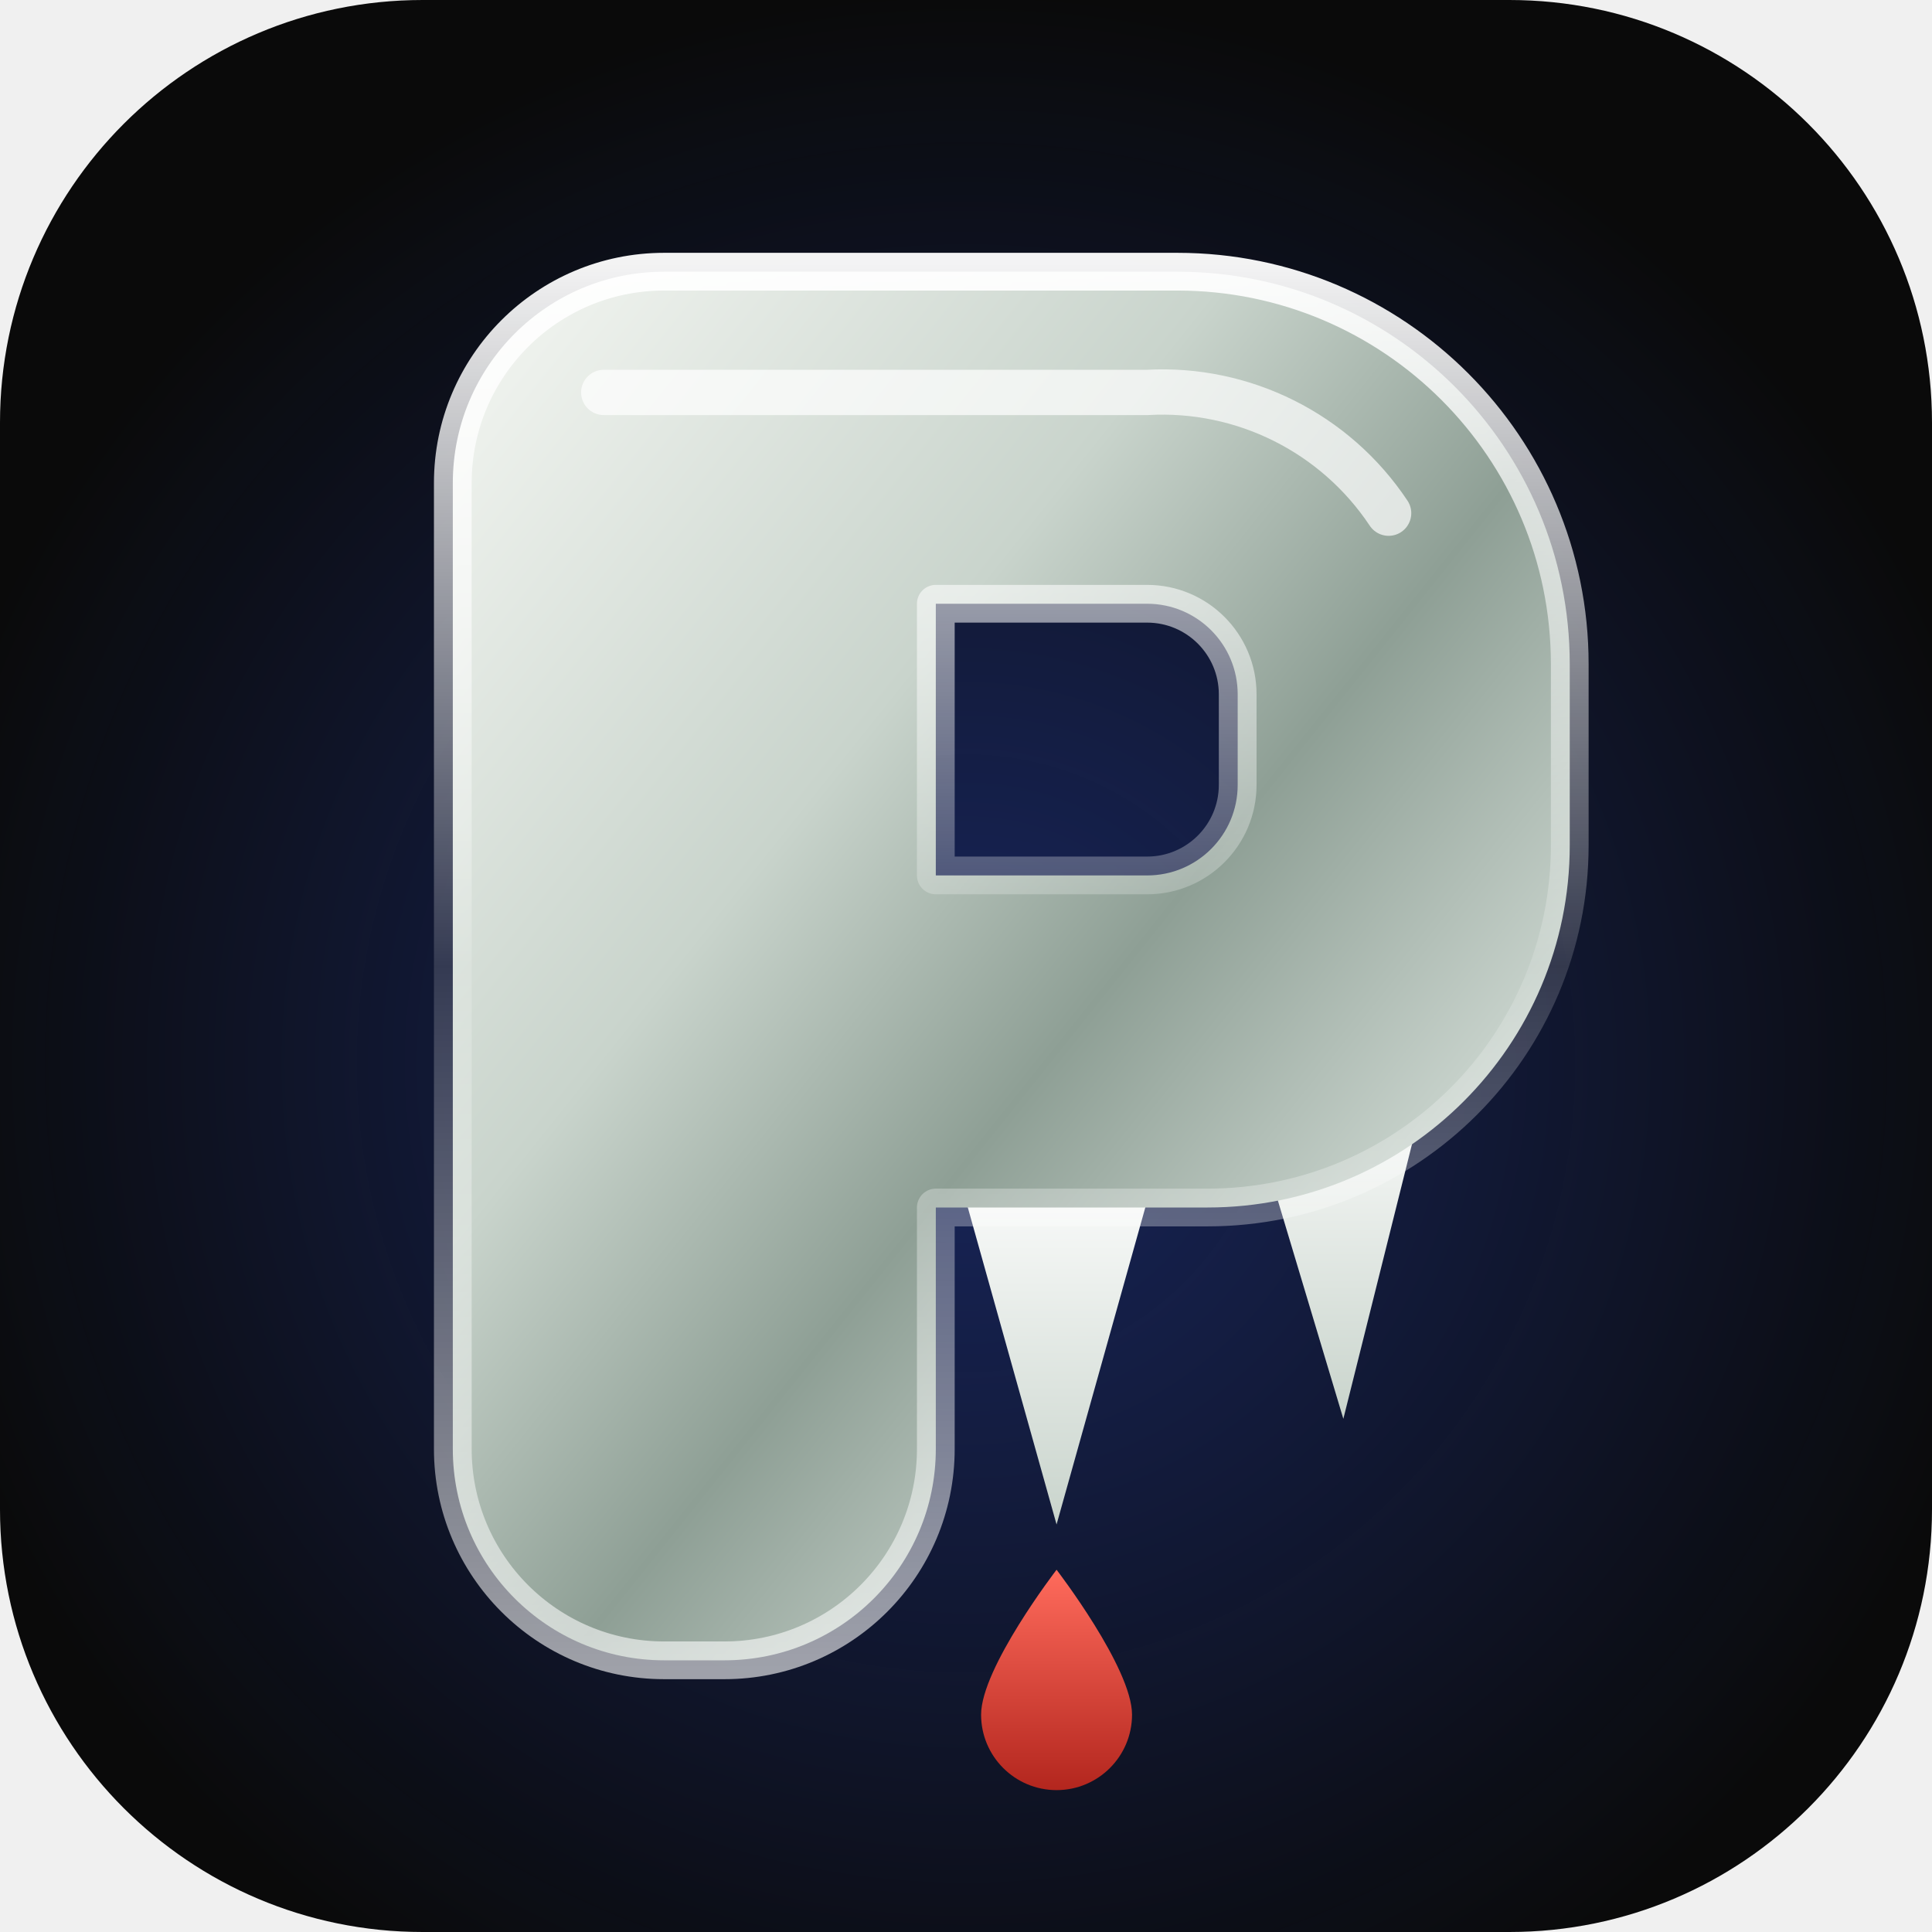
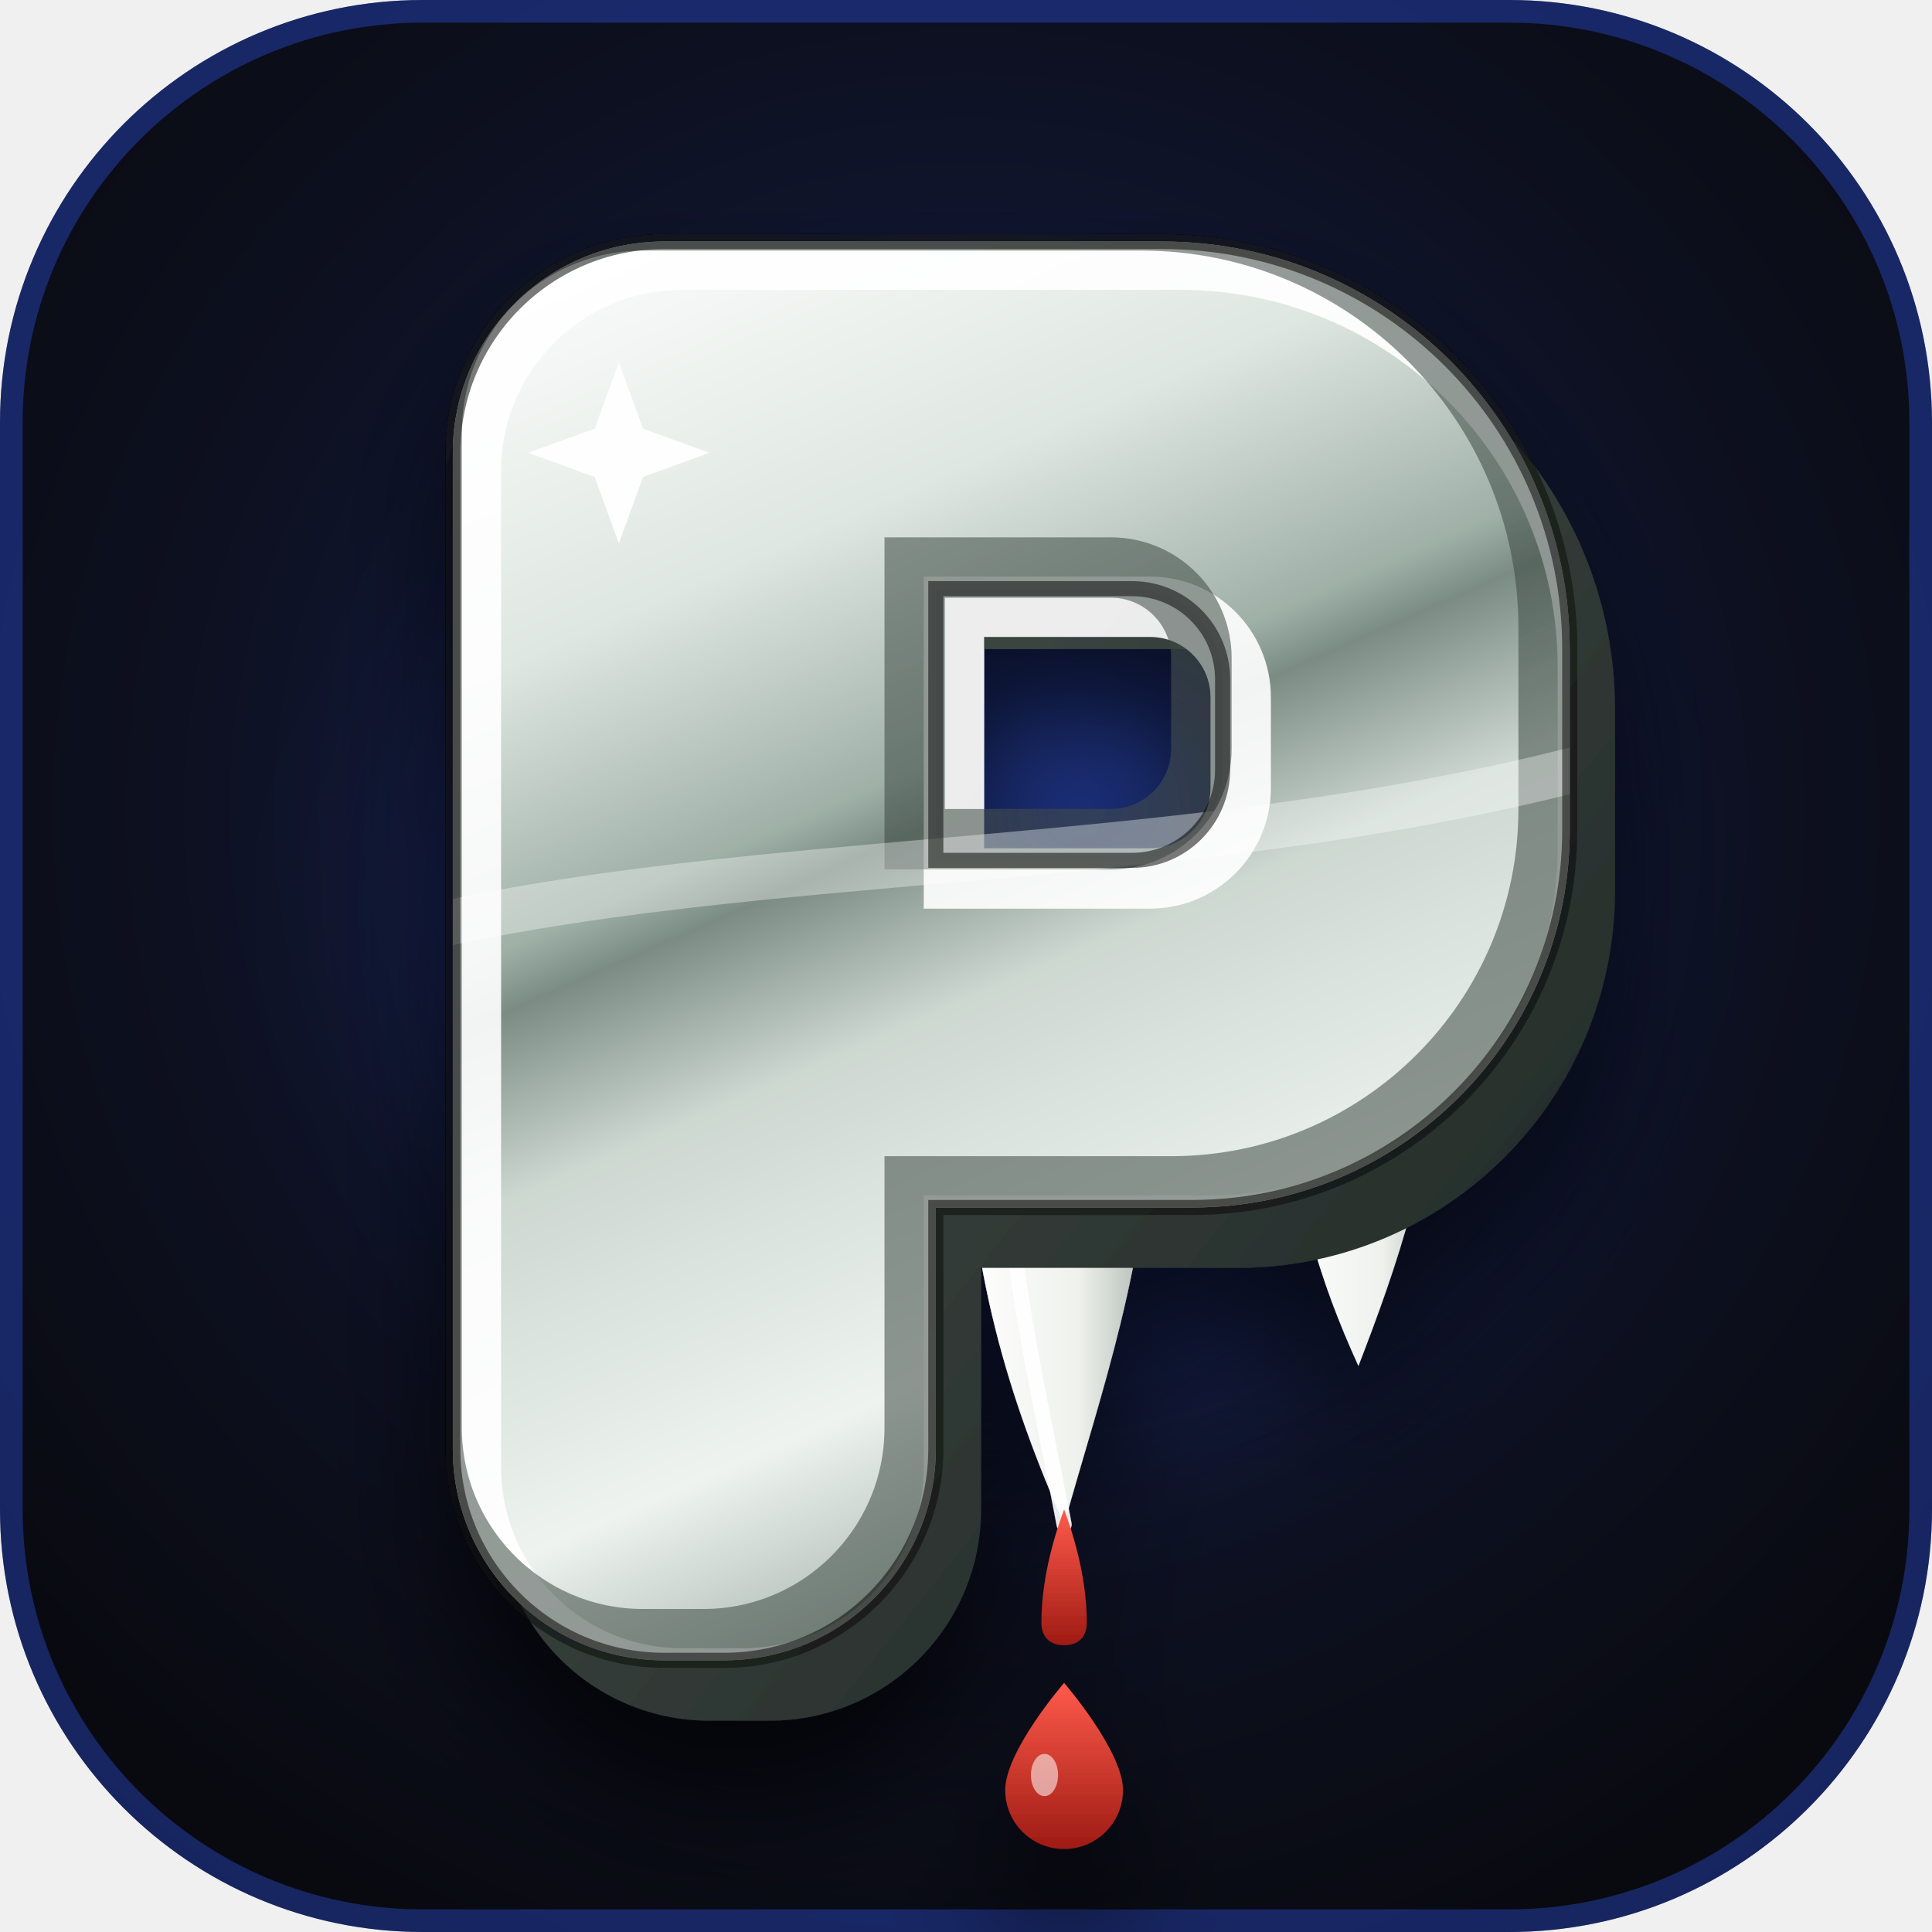
<svg xmlns="http://www.w3.org/2000/svg" viewBox="0 0 128 128" role="img" aria-label="Pons Vamp">
  <defs>
-     <linearGradient id="chrome" x1="0" y1="0" x2="1" y2="1">
-       <stop offset="0" stop-color="#f6f8f4" />
-       <stop offset=".35" stop-color="#c9d4cc" />
-       <stop offset=".55" stop-color="#8e9f95" />
-       <stop offset=".8" stop-color="#d7e0da" />
-       <stop offset="1" stop-color="#7d8c83" />
+     <path id="p" fill-rule="evenodd" d="M44 16 H77 A27 27 0 0 1 104 43 V55 A25 25 0 0 1 79 80 H62 V96 A14 14 0 0 1 48 110 H44 A14 14 0 0 1 30 96 V30 A14 14 0 0 1 44 16 Z          M62 39 H75 A6 6 0 0 1 81 45 V51 A6 6 0 0 1 75 57 H62 Z" />
+     <clipPath id="pclip">
+       <use href="#p" />
+     </clipPath>
+     <radialGradient id="bg" cx=".5" cy=".42" r=".75">
+       <stop offset="0" stop-color="#16224f" />
+       <stop offset=".55" stop-color="#0d1020" />
+       <stop offset="1" stop-color="#070708" />
+     </radialGradient>
+     <linearGradient id="chrome" x1="0" y1="0" x2=".35" y2="1">
+       <stop offset="0" stop-color="#ffffff" />
+       <stop offset=".28" stop-color="#dfe7e2" />
+       <stop offset=".46" stop-color="#9fb0a7" />
+       <stop offset=".5" stop-color="#7b8c84" />
+       <stop offset=".62" stop-color="#cdd8d1" />
+       <stop offset=".85" stop-color="#eef3ef" />
+       <stop offset="1" stop-color="#a8b6ae" />
    </linearGradient>
-     <linearGradient id="rim" x1="0" y1="0" x2="0" y2="1">
-       <stop offset="0" stop-color="#ffffff" stop-opacity=".95" />
-       <stop offset=".5" stop-color="#ffffff" stop-opacity=".15" />
-       <stop offset="1" stop-color="#ffffff" stop-opacity=".6" />
+     <linearGradient id="side" x1="0" y1="0" x2="1" y2="1">
+       <stop offset="0" stop-color="#4b5752" />
+       <stop offset="1" stop-color="#1c2220" />
    </linearGradient>
-     <linearGradient id="fang" x1="0" y1="0" x2="0" y2="1">
+     <linearGradient id="fang" x1="0" y1="0" x2="1" y2="0">
      <stop offset="0" stop-color="#ffffff" />
-       <stop offset="1" stop-color="#c9d4cc" />
+       <stop offset=".6" stop-color="#eef1ec" />
+       <stop offset="1" stop-color="#aab5ae" />
    </linearGradient>
    <linearGradient id="blood" x1="0" y1="0" x2="0" y2="1">
-       <stop offset="0" stop-color="#ff6b5c" />
-       <stop offset="1" stop-color="#b3261e" />
+       <stop offset="0" stop-color="#ff5a4a" />
+       <stop offset="1" stop-color="#9e1b14" />
    </linearGradient>
-     <radialGradient id="glow" cx=".5" cy=".55" r=".55">
-       <stop offset="0" stop-color="#335bf9" stop-opacity=".35" />
-       <stop offset="1" stop-color="#335bf9" stop-opacity="0" />
-     </radialGradient>
+     <filter id="shadow" x="-30%" y="-30%" width="160%" height="160%">
+       <feDropShadow dx="0" dy="5" stdDeviation="4" flood-color="#000" flood-opacity=".7" />
+     </filter>
+     <filter id="glow" x="-50%" y="-50%" width="200%" height="200%">
+       <feGaussianBlur stdDeviation="8" />
+     </filter>
  </defs>
-   <rect width="128" height="128" rx="28" fill="#0a0a0a" />
-   <rect width="128" height="128" rx="28" fill="url(#glow)" />
-   <path d="M63 76 L70 101 L77 76 Z" fill="url(#fang)" />
-   <path d="M83 74 L89 94 L95 70 Z" fill="url(#fang)" />
-   <path fill="url(#chrome)" fill-rule="evenodd" stroke="url(#rim)" stroke-width="2.5" stroke-linejoin="round" d="M44 18 H78 A26 26 0 0 1 104 44 V56 A24 24 0 0 1 80 80 H62 V96 A14 14 0 0 1 48 110 H44 A14 14 0 0 1 30 96 V32 A14 14 0 0 1 44 18 Z        M62 40 H76 A6 6 0 0 1 82 46 V52 A6 6 0 0 1 76 58 H62 Z" />
-   <path d="M40 26 H76 A18 18 0 0 1 92 34" fill="none" stroke="#ffffff" stroke-opacity=".7" stroke-width="3" stroke-linecap="round" />
-   <path d="M70 104 c0 0 -5 6.5 -5 9.6 a5 5 0 0 0 10 0 c0 -3.1 -5 -9.6 -5 -9.6z" fill="url(#blood)" />
+   <rect width="128" height="128" rx="28" fill="url(#bg)" />
+   <rect x=".75" y=".75" width="126.5" height="126.5" rx="27.25" fill="none" stroke="#335bf9" stroke-opacity=".35" stroke-width="1.5" />
+   <ellipse cx="66" cy="60" rx="34" ry="30" fill="#335bf9" opacity=".35" filter="url(#glow)" />
+   <g filter="url(#shadow)">
+     <path d="M64 72 C64 84 67 93 70.5 101 C73 92 76 84 76.5 72 Z" fill="url(#fang)" />
+     <path d="M85 70 C85.5 79 87.5 85 90 90.5 C92.5 84 95 77 96 66 Z" fill="url(#fang)" />
+     <path d="M70.5 101 C69 93 67 85 66.5 75" fill="none" stroke="#fff" stroke-opacity=".9" stroke-width="1" stroke-linecap="round" />
+     <use href="#p" fill="url(#side)" transform="translate(3 4)" />
+     <use href="#p" fill="url(#chrome)" />
+     <g clip-path="url(#pclip)" fill="none">
+       <use href="#p" stroke="#ffffff" stroke-opacity=".9" stroke-width="4" transform="translate(1.2 1.2)" />
+       <use href="#p" stroke="#3d4a44" stroke-opacity=".55" stroke-width="4" transform="translate(-1.4 -1.4)" />
+       <path d="M26 62 C50 56 80 58 108 50" stroke="#ffffff" stroke-opacity=".35" stroke-width="3" />
+     </g>
+     <use href="#p" fill="none" stroke="#0b0d0c" stroke-opacity=".55" stroke-width="1" />
+     <path d="M70.5 100 C71.6 103 72 105.5 72 107.5 C72 108.5 71.4 109 70.5 109 C69.6 109 69 108.5 69 107.5 C69 105.5 69.4 103 70.5 100 Z" fill="url(#blood)" />
+     <path d="M70.5 111.5 C70.5 111.5 66.6 116 66.6 118.6 A3.9 3.9 0 0 0 74.4 118.6 C74.4 116 70.5 111.5 70.5 111.5 Z" fill="url(#blood)" />
+     <ellipse cx="69.2" cy="117.6" rx=".9" ry="1.4" fill="#fff" opacity=".55" />
+   </g>
+   <path d="M41 24 l1.6 4.4 4.4 1.6 -4.4 1.6 -1.6 4.4 -1.6 -4.4 -4.4 -1.6 4.4 -1.6z" fill="#fff" opacity=".95" />
</svg>
